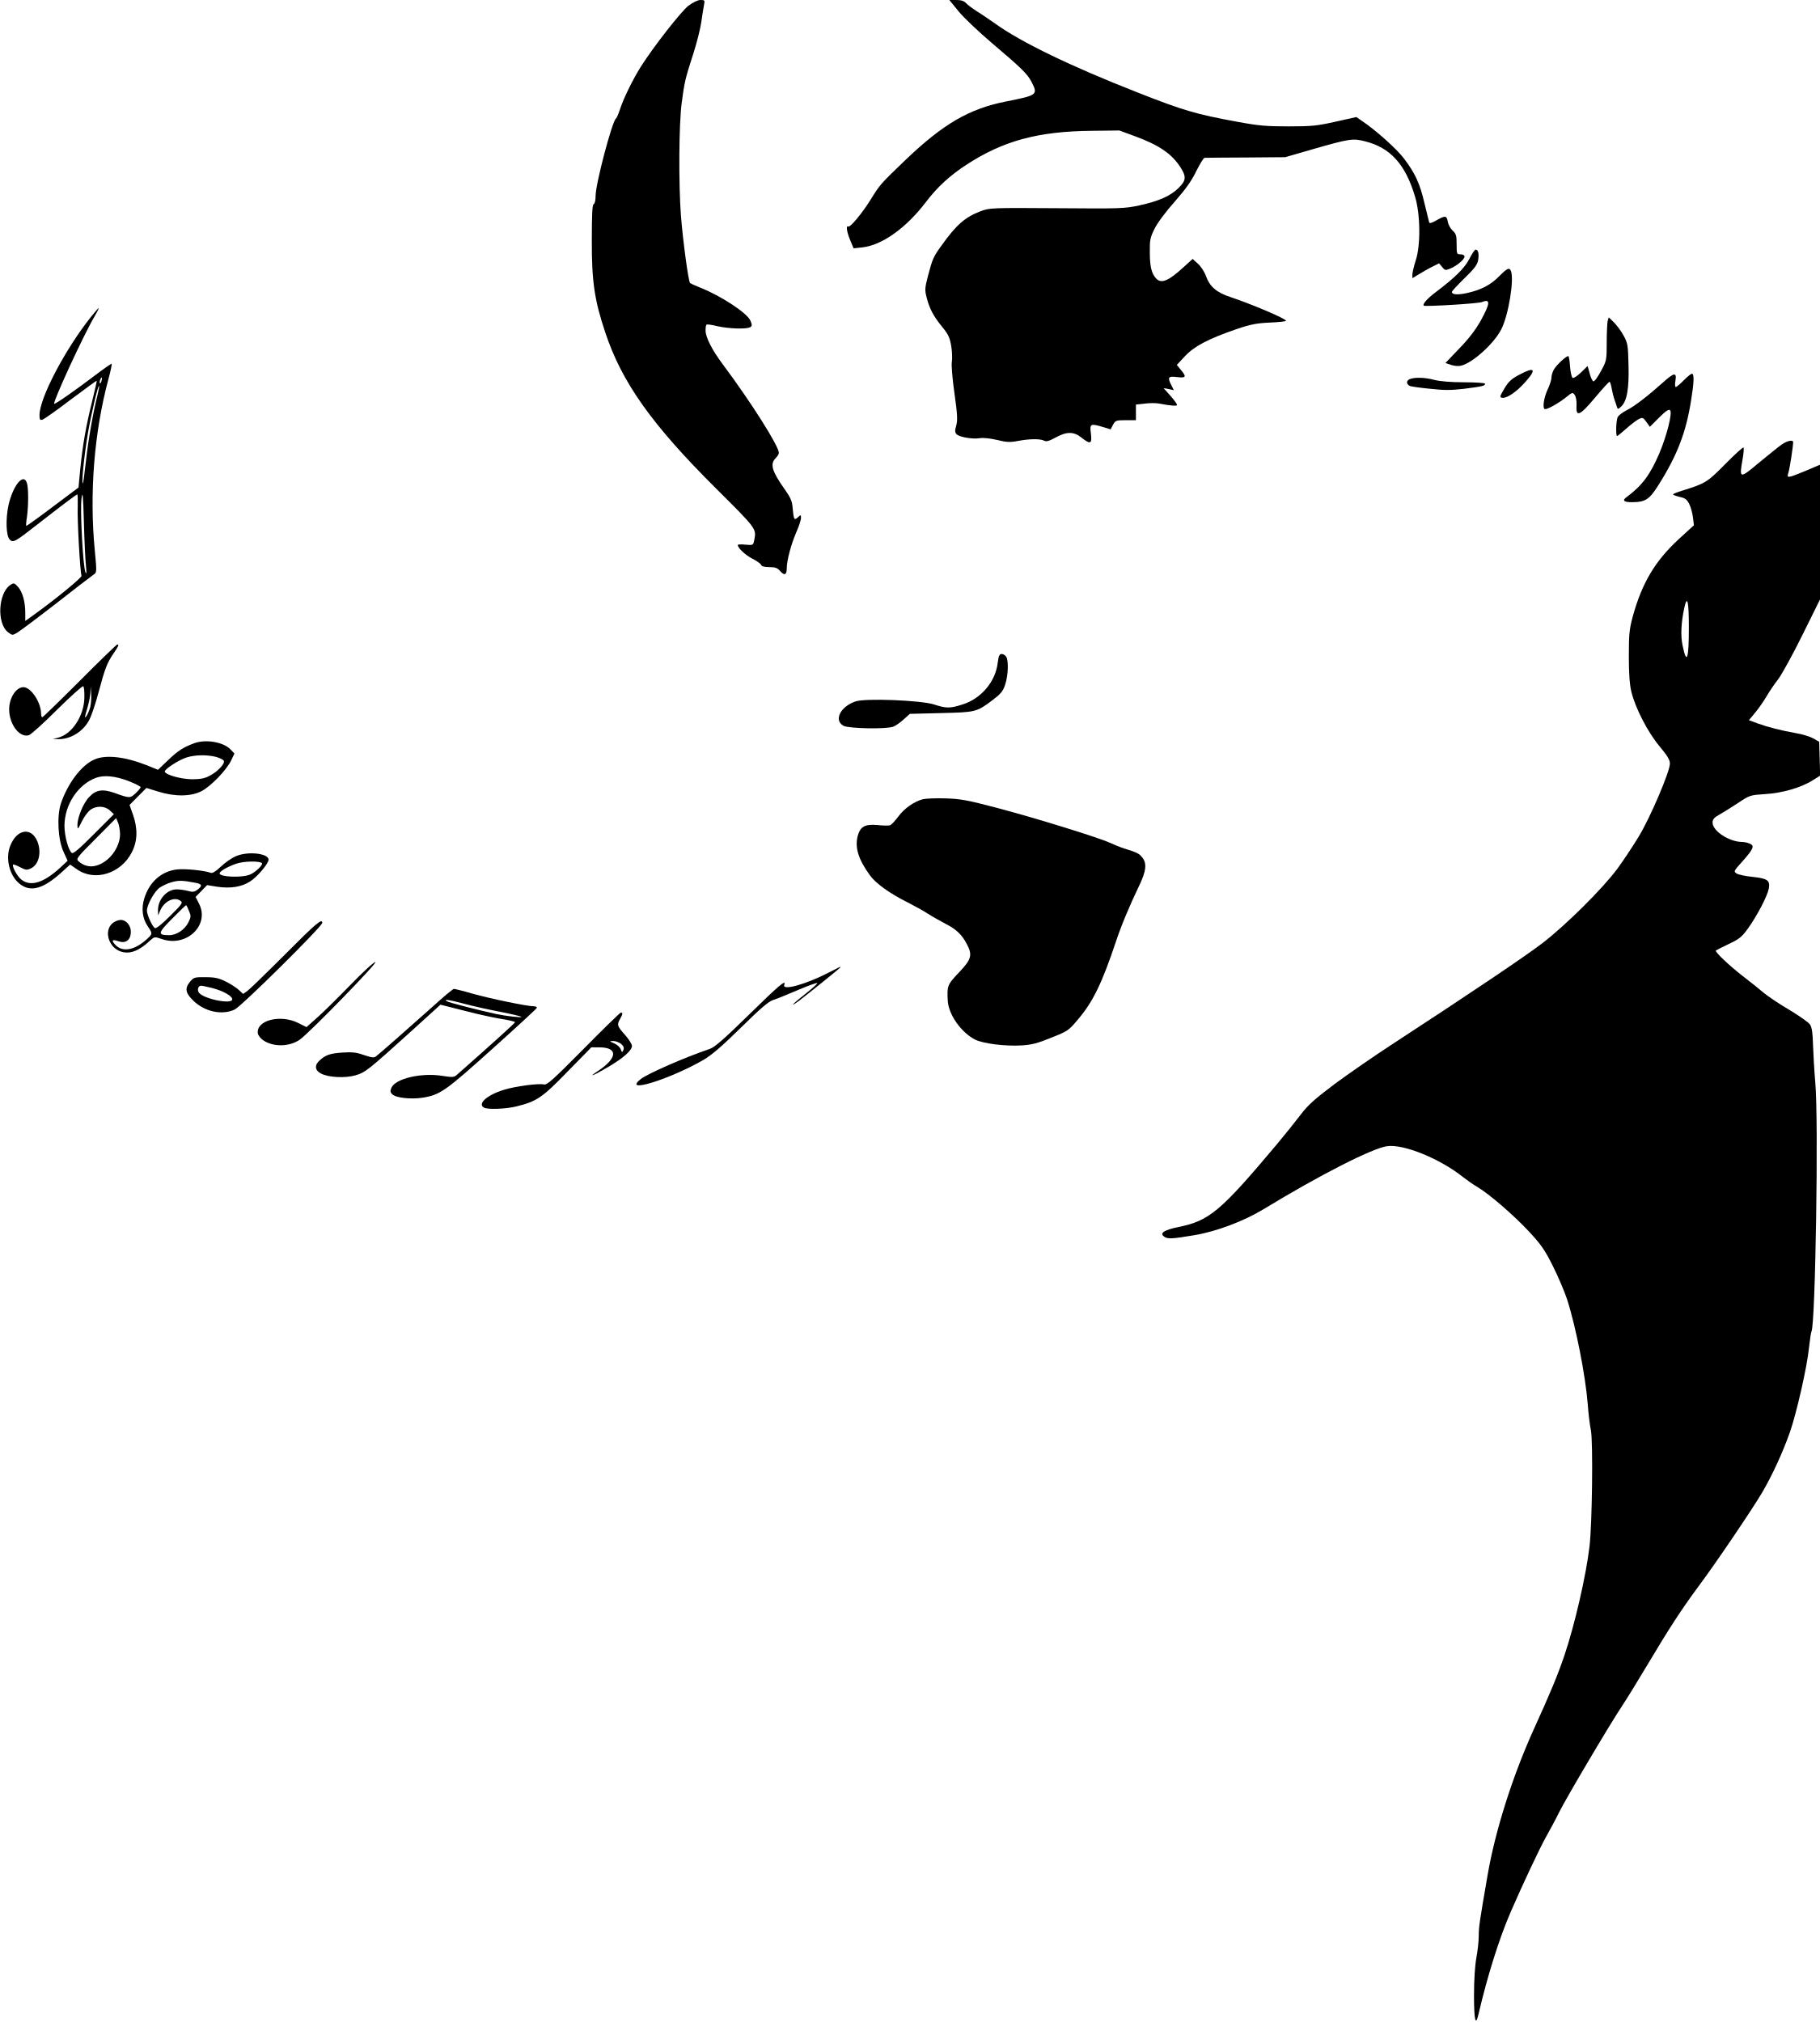
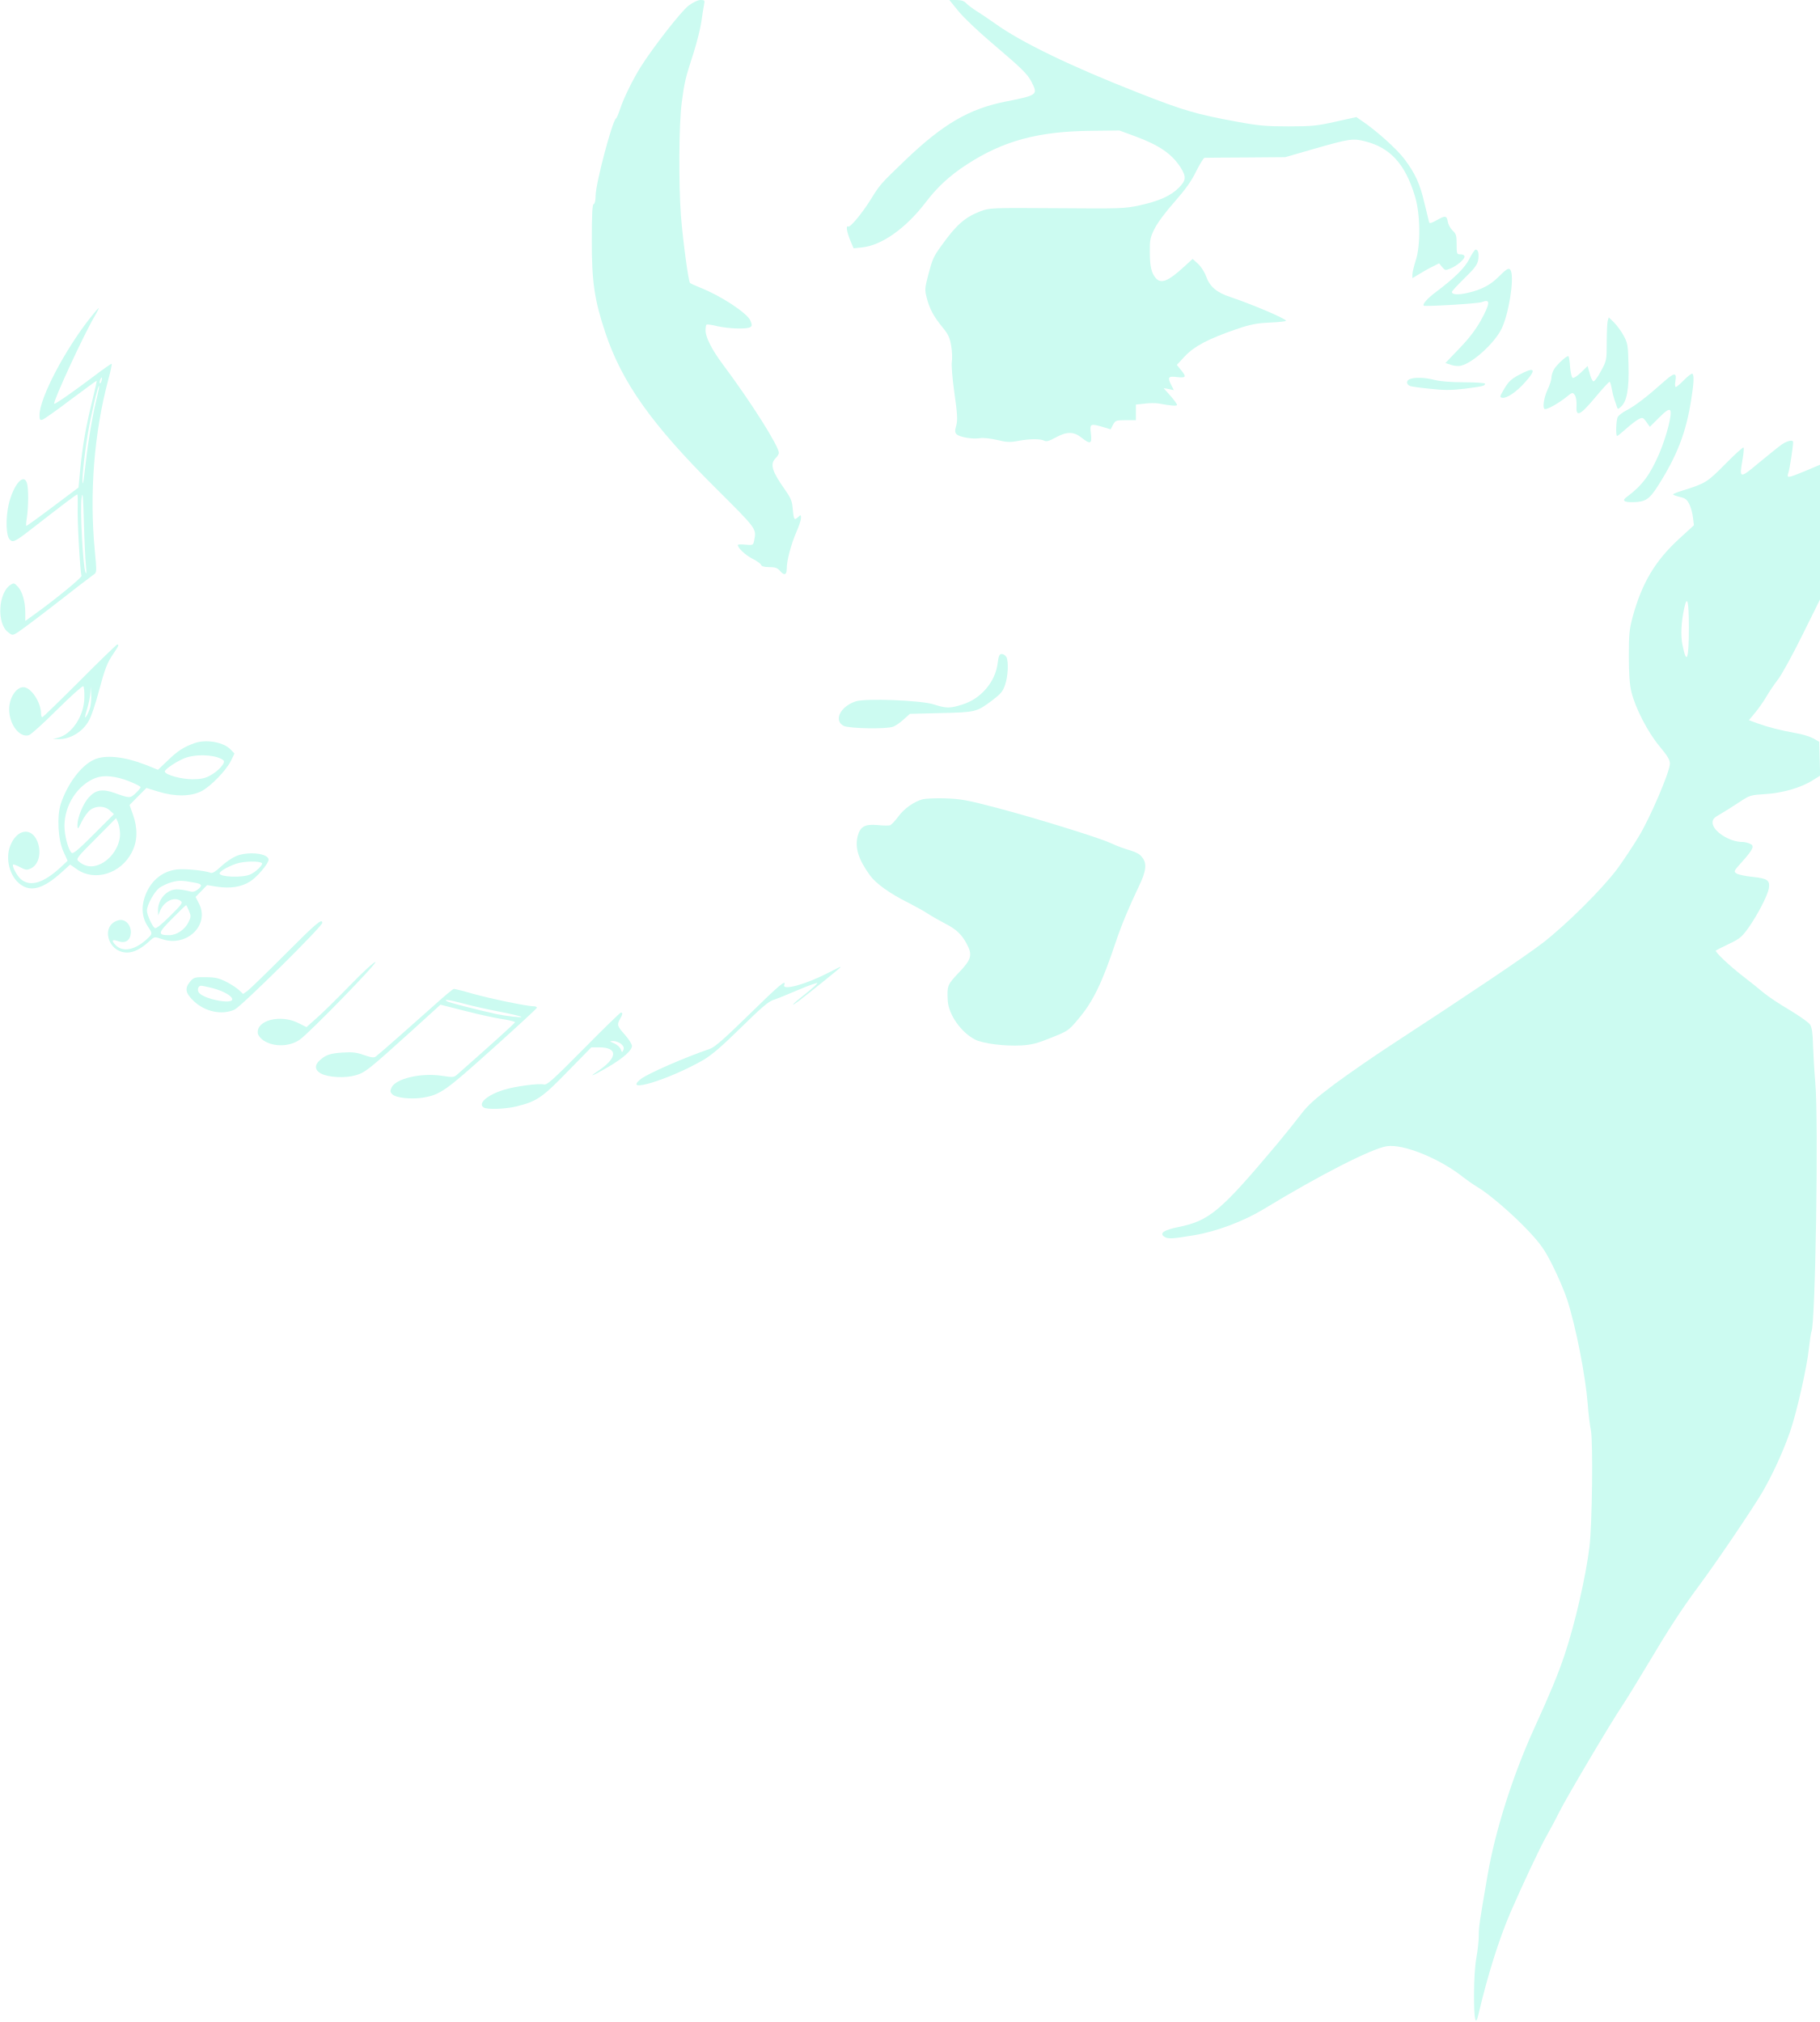
<svg xmlns="http://www.w3.org/2000/svg" version="1.0" width="1152pt" height="1280pt" viewBox="0 0 1152 1280" preserveAspectRatio="xMidYMid meet">
-   <g transform="translate(0,1280) scale(0.1,-0.1)" fill="#000000" stroke="none">
+   <g transform="translate(0,1280) scale(0.1,-0.1)" fill="#ccfbf1" stroke="none">
    <path d="M4358 12764 c-45 -34 -219 -256 -301 -385 -49 -77 -111 -203 -132 -269 -10 -30 -21 -57 -26 -60 -24 -16 -129 -414 -129 -489 0 -29 -5 -51 -12 -53 -9 -3 -12 -64 -12 -229 -1 -261 17 -380 85 -583 105 -317 295 -584 701 -988 260 -259 256 -254 242 -328 -7 -32 -7 -32 -55 -28 -27 3 -49 2 -49 -2 0 -19 47 -63 91 -86 28 -14 52 -31 56 -39 3 -10 20 -15 52 -15 38 0 52 -5 69 -25 27 -31 42 -25 42 18 0 50 28 153 60 227 17 38 30 78 30 91 0 21 -1 22 -20 4 -23 -21 -26 -15 -33 61 -3 41 -13 64 -49 115 -82 116 -96 161 -58 199 11 11 20 26 20 33 0 43 -178 324 -356 562 -66 88 -108 170 -108 212 0 18 2 35 6 38 3 3 34 -1 69 -10 71 -16 186 -20 208 -6 12 8 12 14 1 41 -20 48 -187 158 -320 210 -30 12 -58 25 -62 28 -11 11 -45 266 -58 427 -15 204 -13 579 5 714 17 130 22 153 75 316 21 66 43 154 49 195 6 41 13 90 17 108 6 30 5 32 -22 32 -17 0 -48 -15 -76 -36z" />
    <path d="M6066 12730 c31 -39 127 -130 213 -203 186 -158 225 -195 251 -247 41 -80 37 -83 -165 -123 -231 -46 -394 -141 -632 -368 -161 -155 -161 -154 -223 -254 -53 -85 -129 -177 -141 -169 -16 10 -9 -36 13 -88 l21 -50 56 6 c124 14 276 122 401 286 72 95 151 168 257 237 233 152 454 212 796 215 l172 2 98 -36 c155 -57 234 -112 289 -197 38 -60 36 -83 -11 -130 -51 -51 -125 -84 -248 -111 -98 -21 -121 -21 -525 -18 -415 3 -424 2 -481 -19 -99 -38 -154 -86 -248 -218 -51 -70 -57 -85 -84 -187 -22 -84 -22 -94 -9 -144 18 -69 42 -115 99 -185 38 -46 47 -67 56 -120 6 -35 7 -80 4 -99 -4 -19 3 -106 16 -197 19 -134 21 -171 12 -206 -10 -33 -9 -45 2 -56 18 -18 99 -32 146 -25 23 4 66 -1 110 -11 61 -15 82 -16 134 -6 76 14 140 14 165 1 13 -7 31 -2 71 20 71 39 115 39 164 0 57 -45 68 -41 60 25 -8 63 -4 66 79 41 l46 -14 15 29 c15 27 19 29 80 29 l65 0 0 49 0 50 55 6 c30 4 70 4 87 1 81 -15 118 -18 118 -9 0 6 -19 32 -42 58 l-43 48 33 -6 32 -7 -15 30 c-27 52 -21 60 35 53 58 -7 62 1 24 46 l-25 31 52 56 c61 64 148 109 324 170 91 31 128 38 213 42 56 2 102 8 102 11 0 14 -214 104 -353 151 -86 28 -130 66 -153 131 -11 30 -33 63 -52 80 l-33 30 -57 -52 c-97 -89 -142 -107 -175 -71 -28 31 -39 75 -39 164 -1 78 2 94 30 150 18 37 71 108 128 172 70 80 107 132 136 193 23 45 46 83 52 84 6 0 124 2 261 2 l250 2 180 52 c230 66 249 68 327 48 158 -40 253 -144 314 -347 35 -114 37 -310 5 -407 -11 -35 -21 -75 -21 -88 l0 -24 43 26 c23 14 61 36 84 47 l42 21 19 -23 c18 -22 21 -23 52 -10 42 17 90 58 90 76 0 8 -10 14 -25 14 -24 0 -25 2 -25 63 0 55 -3 67 -25 87 -14 13 -28 38 -31 57 -7 39 -16 40 -72 8 -30 -17 -44 -21 -46 -12 -2 7 -15 59 -29 118 -29 126 -59 191 -129 284 -48 63 -177 179 -268 240 l-35 24 -130 -29 c-116 -26 -149 -30 -298 -30 -143 0 -191 4 -330 30 -257 47 -338 71 -625 184 -421 165 -738 318 -902 436 -36 25 -88 61 -116 78 -28 18 -59 41 -69 52 -13 14 -31 20 -62 20 l-44 0 57 -70z" />
    <path d="M9301 11162 c-30 -59 -92 -120 -214 -212 -51 -38 -85 -76 -75 -85 8 -7 346 13 369 23 54 22 52 -8 -8 -117 -33 -59 -76 -115 -136 -177 l-88 -92 36 -12 c20 -7 48 -9 63 -5 74 18 209 140 255 231 45 88 82 313 61 368 -10 25 -23 19 -74 -32 -54 -55 -112 -86 -200 -106 -60 -14 -100 -12 -100 6 0 5 36 44 79 86 63 61 81 85 87 114 7 41 1 68 -16 68 -5 0 -23 -26 -39 -58z" />
    <path d="M575 10793 c-164 -206 -325 -514 -325 -621 0 -28 3 -33 18 -29 9 2 90 59 178 126 89 66 163 121 166 121 2 0 -11 -57 -28 -127 -39 -156 -61 -281 -76 -433 l-11 -116 -164 -123 c-90 -68 -165 -122 -167 -120 -2 2 0 29 5 59 9 67 10 176 0 210 -20 71 -88 -10 -117 -137 -19 -88 -16 -196 8 -219 21 -21 34 -14 168 91 163 127 253 195 259 195 3 0 4 -35 3 -77 -4 -77 15 -414 24 -438 4 -10 -161 -146 -303 -248 l-53 -38 0 51 c0 71 -18 135 -47 166 -22 24 -26 25 -46 12 -79 -51 -89 -246 -15 -301 26 -20 27 -20 60 0 18 11 129 94 246 185 117 92 222 172 234 180 21 14 21 15 8 154 -35 361 -4 747 86 1083 14 51 23 95 21 98 -3 2 -51 -32 -108 -75 -124 -94 -251 -183 -256 -178 -10 10 187 438 256 554 17 29 28 52 26 52 -3 0 -25 -26 -50 -57z m68 -403 c-3 -12 -8 -19 -11 -16 -5 6 5 36 12 36 2 0 2 -9 -1 -20z m-27 -96 c-27 -107 -57 -277 -72 -413 -8 -74 -17 -137 -19 -140 -11 -10 7 170 31 314 19 112 64 308 71 302 2 -3 -3 -31 -11 -63z m-72 -1074 c4 -46 4 -58 -3 -43 -16 36 -35 399 -25 468 7 50 10 26 15 -150 3 -115 9 -239 13 -275z" />
    <path d="M10176 10768 c-3 -13 -6 -74 -6 -137 0 -112 -1 -115 -37 -181 -20 -38 -41 -66 -48 -64 -6 3 -17 25 -23 51 l-13 46 -42 -41 c-24 -23 -47 -38 -53 -34 -6 4 -13 35 -16 69 -2 35 -7 65 -10 68 -8 8 -78 -56 -94 -87 -8 -15 -14 -37 -14 -50 0 -13 -11 -47 -25 -76 -25 -55 -33 -122 -15 -122 19 0 84 37 130 73 43 35 44 35 58 16 8 -12 12 -38 11 -67 -5 -76 21 -64 119 53 46 55 86 99 90 98 4 -1 10 -21 14 -45 4 -23 12 -54 17 -68 5 -14 12 -33 15 -44 6 -18 7 -18 26 -1 38 34 52 114 48 263 -3 129 -5 140 -32 189 -15 28 -43 65 -61 83 l-32 31 -7 -23z" />
    <path d="M9615 10427 c-48 -25 -67 -43 -93 -87 -30 -51 -31 -55 -13 -58 28 -5 90 37 144 98 76 84 62 101 -38 47z" />
    <path d="M10660 10395 c-24 -25 -48 -45 -53 -45 -5 0 -6 18 -2 40 9 55 -8 53 -81 -13 -100 -89 -176 -147 -226 -173 -26 -13 -52 -33 -58 -43 -11 -21 -14 -121 -4 -121 3 0 29 21 57 46 28 25 63 52 78 60 26 13 29 12 50 -17 l22 -31 58 58 c44 44 62 55 70 47 16 -16 -20 -159 -68 -273 -58 -135 -109 -204 -205 -275 -33 -23 -21 -35 37 -34 80 1 105 17 163 109 119 189 174 333 206 535 18 111 20 161 8 169 -5 3 -28 -15 -52 -39z" />
    <path d="M8923 10400 c-24 -10 -22 -34 3 -44 8 -3 64 -11 125 -17 89 -10 133 -10 218 0 115 15 131 18 131 32 0 5 -60 9 -132 9 -85 0 -153 6 -188 15 -61 16 -124 18 -157 5z" />
    <path d="M11279 9987 c-19 -13 -83 -65 -144 -115 -125 -105 -127 -104 -105 21 7 38 9 71 6 74 -3 4 -55 -43 -115 -104 -115 -116 -123 -122 -273 -169 -32 -10 -58 -20 -58 -24 0 -3 19 -10 43 -16 34 -7 45 -16 60 -46 10 -20 20 -58 23 -85 l6 -48 -94 -86 c-152 -140 -234 -278 -293 -491 -22 -82 -25 -113 -25 -252 0 -111 5 -180 16 -225 25 -103 103 -255 178 -345 50 -60 66 -86 66 -110 0 -50 -124 -341 -197 -461 -36 -60 -98 -153 -136 -205 -93 -125 -322 -353 -472 -469 -112 -86 -466 -324 -952 -641 -114 -74 -278 -188 -365 -252 -127 -96 -168 -132 -215 -194 -32 -42 -100 -127 -151 -188 -358 -426 -427 -484 -625 -524 -88 -18 -118 -38 -90 -59 23 -18 51 -16 194 8 141 24 311 88 438 165 355 216 683 383 779 398 105 16 338 -79 486 -198 23 -18 62 -45 87 -60 71 -41 228 -176 327 -282 76 -82 100 -116 151 -218 33 -66 74 -162 90 -211 56 -173 117 -486 131 -665 4 -58 13 -132 20 -165 14 -74 8 -595 -9 -735 -22 -186 -94 -498 -159 -690 -43 -126 -87 -233 -195 -470 -134 -296 -243 -641 -291 -920 -52 -301 -56 -328 -56 -386 0 -33 -7 -94 -15 -137 -9 -50 -15 -138 -15 -238 0 -157 10 -200 28 -121 56 240 130 477 203 646 75 173 185 407 224 476 23 41 62 113 85 160 46 92 324 562 400 675 26 39 98 156 160 260 129 217 213 347 319 490 115 154 341 489 405 597 64 110 129 250 176 383 41 118 108 410 120 531 6 53 13 100 16 105 25 41 46 1345 24 1579 -6 69 -12 173 -14 231 -2 80 -7 114 -19 133 -9 14 -68 55 -129 92 -62 36 -135 85 -163 108 -27 23 -88 72 -135 108 -85 66 -178 154 -169 161 2 2 39 21 81 41 68 32 83 44 124 101 58 82 121 203 130 250 9 52 -8 64 -102 74 -44 4 -89 14 -101 21 -21 13 -20 15 35 76 72 81 80 101 46 114 -14 6 -34 10 -45 10 -83 0 -189 69 -189 123 0 21 10 32 48 53 26 15 79 48 118 74 69 46 74 47 165 53 109 6 230 41 302 87 l48 30 -3 107 -3 107 -38 22 c-21 11 -70 27 -110 33 -95 17 -177 38 -243 62 l-54 20 39 47 c22 26 53 71 71 101 17 30 51 80 75 111 23 30 93 157 154 281 l111 224 0 427 0 426 -92 -39 c-114 -47 -120 -48 -108 -11 8 23 30 166 30 193 0 17 -37 9 -71 -14z m-589 -1160 c0 -202 -14 -240 -40 -112 -13 61 -9 144 11 237 19 86 29 41 29 -125z" />
    <path d="M505 8490 c-126 -126 -233 -230 -237 -230 -5 0 -8 10 -8 21 0 73 -64 169 -112 169 -46 0 -90 -68 -90 -140 0 -96 66 -182 125 -164 12 3 93 76 179 162 87 86 161 152 165 148 5 -4 8 -36 7 -71 -1 -116 -79 -234 -167 -255 l-32 -8 30 -1 c78 -3 159 46 198 118 15 26 42 107 61 179 41 153 54 186 95 246 32 47 36 56 23 56 -4 0 -111 -103 -237 -230z m66 -167 c-6 -21 -17 -47 -25 -58 -11 -15 -10 -4 4 43 11 35 21 83 22 105 l2 42 3 -47 c2 -26 -1 -64 -6 -85z" />
    <path d="M6315 8603 c-14 -119 -106 -227 -224 -263 -79 -25 -100 -25 -181 1 -83 26 -431 40 -494 19 -97 -32 -141 -121 -76 -155 34 -17 271 -22 314 -5 14 5 43 25 65 45 l40 36 196 5 c220 5 226 6 325 80 54 41 68 57 82 99 19 56 23 147 8 176 -6 10 -19 19 -29 19 -15 0 -20 -11 -26 -57z" />
    <path d="M1229 8095 c-68 -25 -104 -48 -166 -108 l-63 -60 -77 31 c-137 53 -257 66 -328 33 -82 -37 -168 -153 -210 -279 -26 -81 -18 -228 17 -304 l26 -57 -44 -41 c-107 -99 -190 -125 -249 -78 -26 20 -61 85 -52 95 3 2 23 -5 45 -17 34 -18 43 -19 66 -8 52 23 71 102 42 173 -39 92 -131 76 -172 -31 -31 -82 -3 -191 63 -241 68 -52 147 -30 263 75 l54 49 43 -30 c112 -79 278 -28 347 107 37 71 39 151 7 241 l-21 59 53 54 54 54 74 -23 c106 -33 207 -32 275 3 59 31 157 132 187 194 l21 44 -24 25 c-45 48 -158 67 -231 40z m137 -86 c25 -7 48 -18 51 -26 7 -19 -42 -70 -92 -95 -30 -16 -58 -21 -110 -21 -69 1 -165 27 -172 48 -4 14 87 74 138 90 55 17 126 18 185 4z m-548 -155 c39 -16 72 -32 72 -37 0 -5 -14 -22 -32 -39 -35 -32 -37 -32 -132 2 -76 27 -119 21 -162 -26 -37 -38 -74 -129 -74 -177 1 -31 2 -30 28 23 15 30 39 63 55 74 37 27 92 25 123 -5 l25 -23 -128 -128 c-95 -95 -130 -125 -139 -117 -22 18 -46 109 -46 172 1 134 85 260 199 303 52 19 124 12 211 -22z m-58 -333 c0 -86 -69 -179 -152 -201 -39 -11 -79 -1 -111 28 -17 15 -11 23 110 144 l128 129 12 -28 c7 -16 12 -48 13 -72z" />
    <path d="M5843 7741 c-56 -14 -120 -59 -157 -110 -20 -27 -43 -51 -51 -55 -8 -3 -44 -3 -79 1 -81 7 -110 -8 -127 -69 -19 -74 4 -148 78 -250 37 -51 126 -115 241 -172 39 -20 96 -51 125 -70 28 -18 79 -47 112 -64 67 -34 103 -68 134 -127 38 -71 30 -98 -49 -181 -74 -78 -76 -84 -71 -179 5 -88 85 -201 173 -246 49 -25 189 -43 293 -37 65 4 101 13 189 49 106 42 110 45 172 119 93 110 149 226 236 485 33 101 87 230 147 355 46 95 52 144 21 182 -19 25 -36 33 -115 57 -22 7 -62 23 -90 36 -72 33 -465 155 -715 221 -187 49 -229 57 -325 60 -60 2 -124 -1 -142 -5z" />
    <path d="M1491 7379 c-25 -11 -67 -40 -93 -65 -33 -31 -54 -44 -65 -39 -41 15 -163 27 -214 21 -98 -12 -173 -79 -205 -181 -21 -65 -13 -129 22 -180 30 -45 30 -46 -3 -77 -77 -72 -154 -88 -200 -42 -30 30 -25 40 15 26 45 -16 76 4 80 51 4 50 -35 92 -76 82 -118 -29 -73 -205 53 -205 43 0 91 25 146 77 27 24 27 24 75 8 155 -53 303 89 234 224 l-22 43 37 38 36 37 61 -10 c86 -13 157 -2 211 33 45 28 116 113 117 137 1 42 -135 56 -209 22z m167 -43 c9 -10 -41 -58 -75 -72 -51 -22 -193 -16 -193 7 0 13 47 41 104 61 48 17 148 19 164 4z m-418 -125 c40 -8 42 -19 9 -44 -20 -14 -30 -15 -59 -7 -19 5 -51 10 -71 10 -63 0 -119 -63 -119 -132 l1 -33 13 31 c26 60 90 90 129 61 16 -11 9 -21 -67 -96 -53 -53 -88 -81 -96 -76 -16 10 -50 84 -50 110 0 37 47 122 81 146 18 12 53 29 78 35 43 12 68 11 151 -5z m-44 -177 c14 -32 13 -39 -3 -72 -23 -47 -75 -82 -122 -82 -75 0 -73 13 19 105 46 47 86 85 88 85 2 0 10 -16 18 -36z" />
    <path d="M1805 6759 c-116 -116 -223 -220 -238 -231 l-28 -20 -27 25 c-15 14 -52 38 -82 53 -44 22 -69 28 -128 28 -69 1 -75 -1 -98 -27 -36 -43 -31 -73 21 -123 72 -69 180 -92 260 -55 43 20 555 527 555 549 0 31 -40 -3 -235 -199z m-460 -214 c68 -18 125 -50 125 -71 0 -34 -177 1 -210 41 -14 17 -6 45 13 45 7 0 39 -7 72 -15z" />
    <path d="M2214 6561 c-80 -82 -174 -175 -210 -206 l-64 -57 -52 26 c-113 57 -268 17 -256 -66 2 -12 17 -32 35 -44 64 -43 166 -41 231 5 61 43 497 491 478 491 -10 0 -83 -67 -162 -149z" />
    <path d="M5245 6643 c-145 -75 -296 -116 -281 -78 14 38 -31 0 -222 -187 -155 -152 -217 -206 -247 -217 -162 -55 -394 -157 -438 -191 -123 -97 177 -5 395 120 54 32 117 86 238 205 125 123 175 166 205 175 22 7 91 35 154 62 63 27 118 47 124 45 5 -1 -28 -31 -72 -66 -82 -64 -113 -97 -43 -46 60 46 262 208 262 212 0 5 1 5 -75 -34z" />
    <path d="M2739 6428 c-133 -119 -334 -296 -360 -316 -12 -9 -27 -7 -75 9 -47 17 -74 20 -135 16 -79 -5 -108 -15 -146 -50 -34 -30 -30 -63 9 -83 48 -25 153 -30 219 -11 61 18 81 34 352 279 l185 168 154 -39 c84 -22 190 -45 236 -52 45 -7 82 -16 82 -20 0 -5 -149 -140 -367 -332 -19 -17 -27 -18 -97 -7 -132 20 -292 -18 -318 -75 -9 -21 -9 -29 5 -42 22 -23 117 -33 191 -22 112 18 144 41 441 308 154 138 282 256 283 261 2 6 -8 10 -21 10 -41 0 -273 48 -387 80 -58 17 -111 30 -117 30 -6 0 -66 -50 -134 -112z m203 17 c51 -14 151 -36 223 -50 71 -14 132 -28 135 -32 6 -7 -99 5 -160 18 -122 27 -297 72 -310 80 -29 16 15 10 112 -16z" />
    <path d="M3693 6159 c-193 -195 -231 -229 -250 -224 -34 8 -180 -11 -254 -34 -106 -33 -167 -87 -127 -112 22 -14 137 -10 207 7 129 32 163 55 324 221 l150 153 49 0 c122 0 118 -68 -9 -151 -69 -46 -23 -26 69 28 96 57 148 104 148 132 0 11 -20 43 -45 71 -49 55 -51 63 -30 100 17 30 18 40 5 40 -5 0 -112 -104 -237 -231z m238 33 c16 -14 20 -24 15 -38 -8 -18 -9 -18 -17 4 -5 13 -23 29 -41 37 -32 14 -32 14 -7 15 15 0 37 -8 50 -18z" />
  </g>
</svg>
